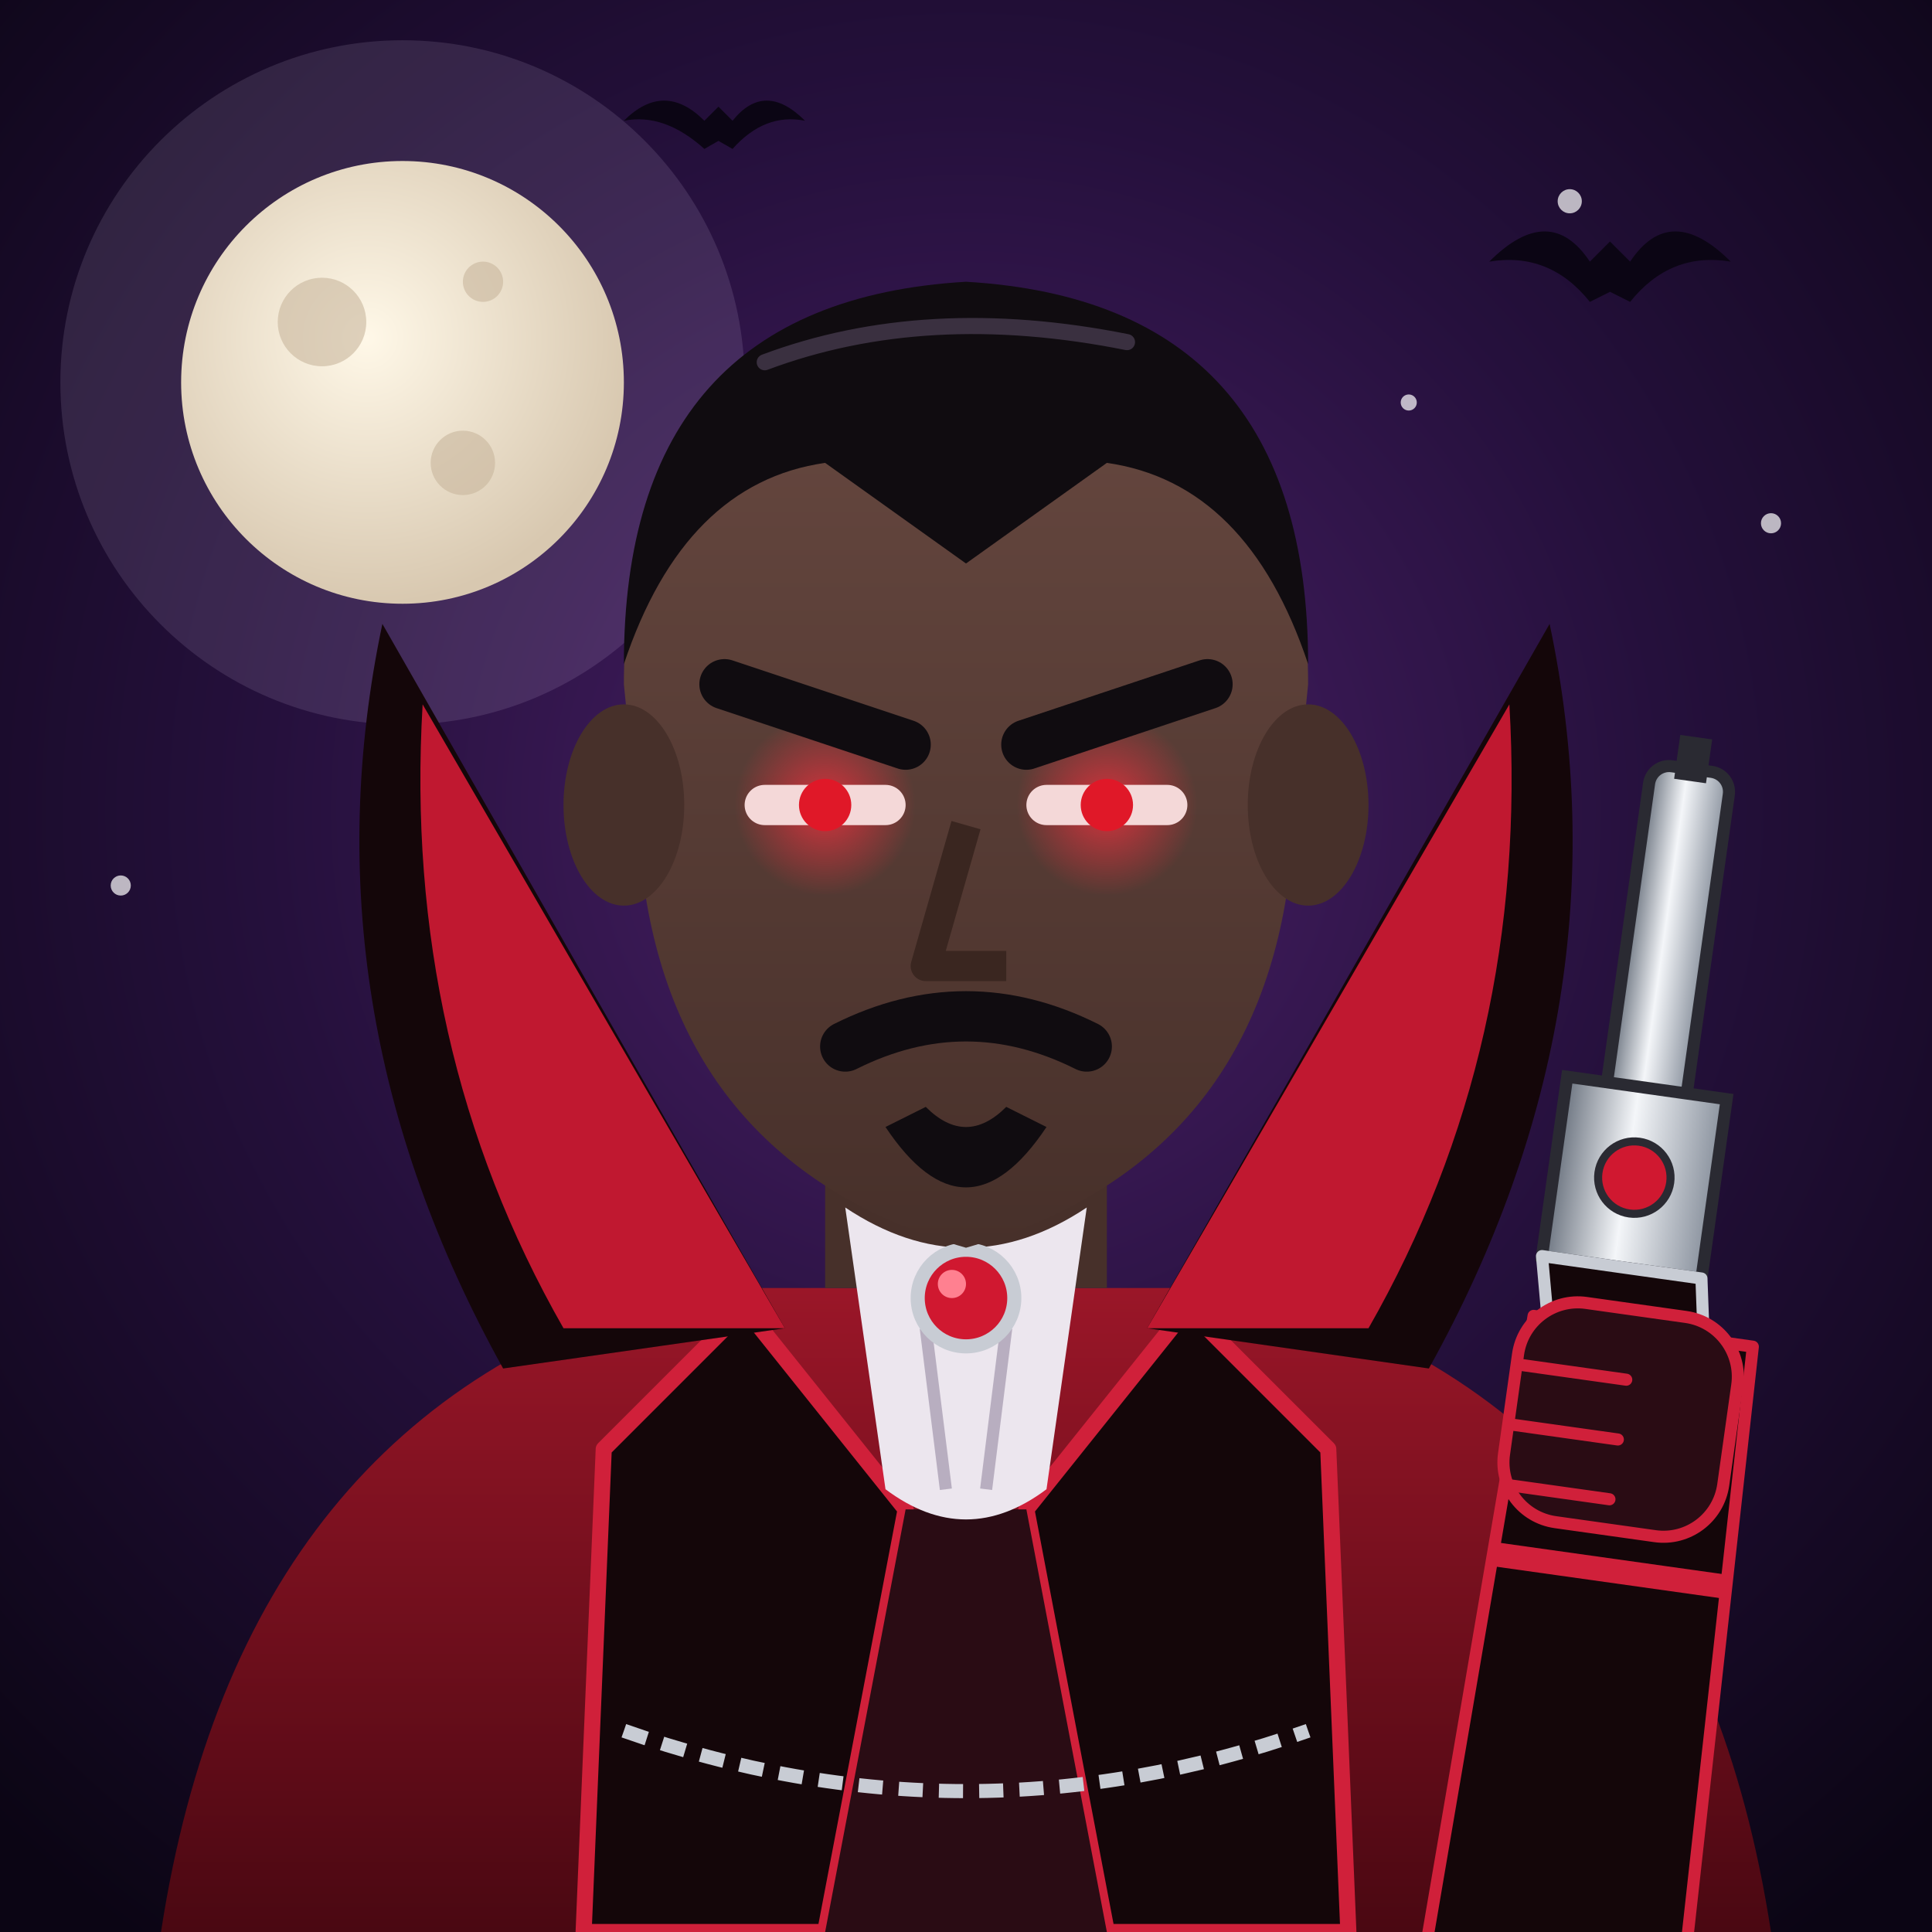
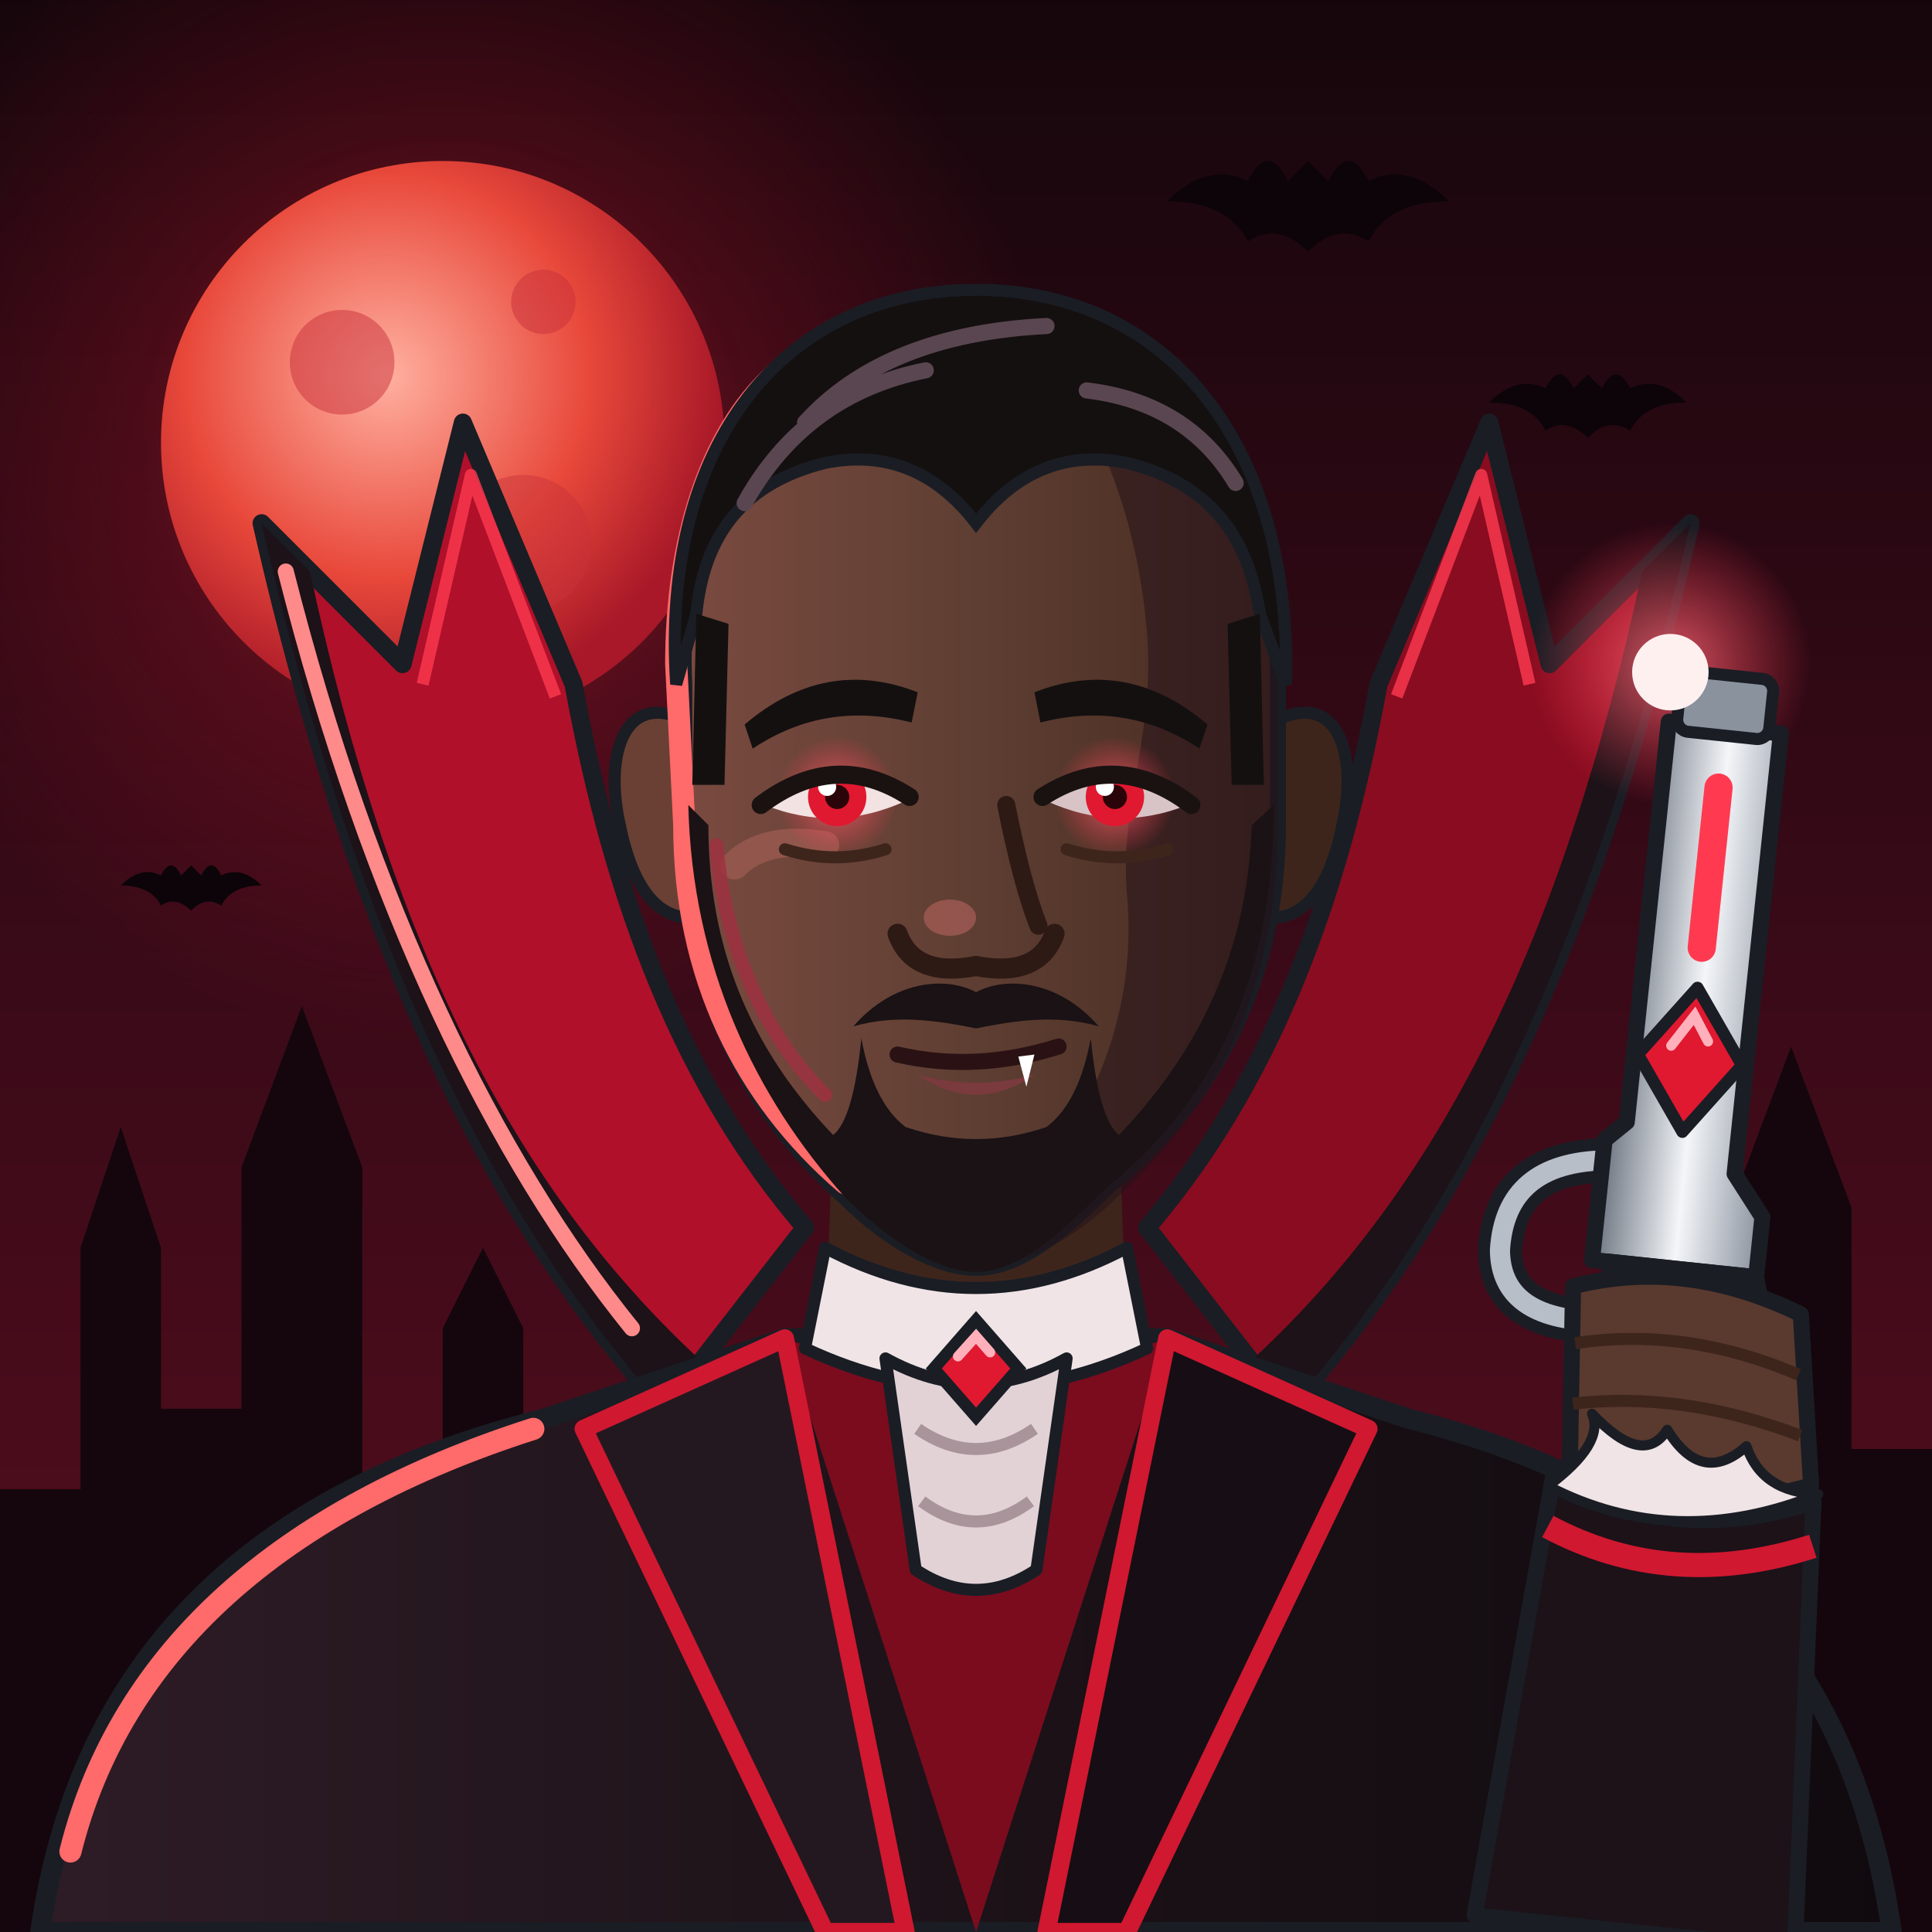
<svg xmlns="http://www.w3.org/2000/svg" width="384" height="384" viewBox="0 0 96 96">
  <defs>
-     <radialGradient id="bg" cx="0.5" cy="0.42" r="0.72">
-       <stop offset="0" stop-color="#4a2068" />
-       <stop offset="0.5" stop-color="#25103c" />
-       <stop offset="1" stop-color="#0b0514" />
+     <linearGradient id="sky" x1="0" y1="0" x2="0" y2="1">
+       <stop offset="0" stop-color="#16060c" />
+       <stop offset="0.5" stop-color="#3a0a18" />
+       <stop offset="1" stop-color="#5a0e1e" />
+     </linearGradient>
+     <radialGradient id="moonglow" cx="0.5" cy="0.5" r="0.5">
+       <stop offset="0" stop-color="#ff5a5a" stop-opacity="0.6" />
+       <stop offset="0.5" stop-color="#d01830" stop-opacity="0.22" />
+       <stop offset="1" stop-color="#d01830" stop-opacity="0" />
    </radialGradient>
-     <radialGradient id="moon" cx="0.42" cy="0.4" r="0.6">
-       <stop offset="0" stop-color="#fff8e8" />
-       <stop offset="1" stop-color="#d8c8b0" />
+     <radialGradient id="moon" cx="0.4" cy="0.38" r="0.6">
+       <stop offset="0" stop-color="#ffb0a0" />
+       <stop offset="0.6" stop-color="#e8483a" />
+       <stop offset="1" stop-color="#a81828" />
    </radialGradient>
-     <radialGradient id="eyeglow" cx="0.5" cy="0.5" r="0.5">
-       <stop offset="0" stop-color="#ff3040" stop-opacity="0.75" />
-       <stop offset="1" stop-color="#ff3040" stop-opacity="0" />
+     <radialGradient id="redglow" cx="0.5" cy="0.5" r="0.5">
+       <stop offset="0" stop-color="#ff6a78" stop-opacity="0.8" />
+       <stop offset="1" stop-color="#ff3a50" stop-opacity="0" />
    </radialGradient>
-     <linearGradient id="skin" x1="0" y1="0" x2="0" y2="1">
-       <stop offset="0" stop-color="#674840" />
-       <stop offset="1" stop-color="#47302a" />
+     <linearGradient id="skin" x1="1" y1="0" x2="0" y2="0">
+       <stop offset="0" stop-color="#46291f" />
+       <stop offset="0.5" stop-color="#5e3e32" />
+       <stop offset="1" stop-color="#7a4a40" />
    </linearGradient>
-     <linearGradient id="coat" x1="0" y1="0" x2="0" y2="1">
-       <stop offset="0" stop-color="#9a1628" />
-       <stop offset="1" stop-color="#4a0812" />
+     <linearGradient id="coat" x1="0" y1="0" x2="1" y2="0">
+       <stop offset="0" stop-color="#2e1c26" />
+       <stop offset="0.5" stop-color="#1c1218" />
+       <stop offset="1" stop-color="#100a0e" />
    </linearGradient>
    <linearGradient id="silver" x1="0" y1="0" x2="1" y2="0">
      <stop offset="0" stop-color="#6c7480" />
-       <stop offset="0.45" stop-color="#f4f6f9" />
+       <stop offset="0.5" stop-color="#f4f6f9" />
      <stop offset="1" stop-color="#8a929e" />
    </linearGradient>
  </defs>
-   <rect width="96" height="96" fill="url(#bg)" />
-   <circle cx="20" cy="19" r="17" fill="#f0e0ff" opacity="0.12" />
-   <circle cx="20" cy="19" r="11" fill="url(#moon)" />
-   <circle cx="16" cy="16" r="2.2" fill="#c8b69c" opacity="0.6" />
-   <circle cx="23" cy="23" r="1.6" fill="#c8b69c" opacity="0.6" />
-   <circle cx="24" cy="14" r="1" fill="#c8b69c" opacity="0.6" />
-   <g fill="#ffffff" opacity="0.7">
-     <circle cx="78" cy="10" r="0.6" />
-     <circle cx="88" cy="26" r="0.5" />
-     <circle cx="70" cy="20" r="0.4" />
-     <circle cx="6" cy="44" r="0.5" />
+   <rect width="96" height="96" fill="url(#sky)" />
+   <circle cx="22" cy="22" r="30" fill="url(#moonglow)" />
+   <circle cx="22" cy="22" r="14" fill="url(#moon)" />
+   <circle cx="17" cy="18" r="2.6" fill="#c8303a" opacity="0.5" />
+   <circle cx="26" cy="27" r="3.4" fill="#c8303a" opacity="0.45" />
+   <circle cx="27" cy="15" r="1.6" fill="#c8303a" opacity="0.5" />
+   <path d="M 0 74 L 4 74 L 4 62 L 6 56 L 8 62 L 8 70 L 12 70 L 12 58 L 15 50 L 18 58 L 18 74 L 22 74 L 22 66 L 24 62 L 26 66 L 26 96 L 0 96 Z" fill="#14060c" />
+   <path d="M 96 72 L 92 72 L 92 60 L 89 52 L 86 60 L 86 96 L 96 96 Z" fill="#14060c" />
+   <g fill="#0c0408">
+     <path d="M 58 10 Q 60 8 62 9 Q 63 7 64 9 L 65 8 L 66 9 Q 67 7 68 9 Q 70 8 72 10 Q 69 10 68 12 Q 66.5 11 65 12.5 Q 63.5 11 62 12 Q 61 10 58 10 Z" />
+     <path d="M 74 20 Q 75.4 18.6 76.8 19.3 Q 77.5 17.9 78.2 19.3 L 78.9 18.6 L 79.6 19.3 Q 80.3 17.9 81 19.3 Q 82.4 18.6 83.8 20 Q 81.7 20 81 21.4 Q 79.9 20.7 78.9 21.75 Q 77.8 20.7 76.8 21.4 Q 76.1 20 74 20 Z" />
+     <path d="M 6 44 Q 7 43 8 43.5 Q 8.5 42.5 9 43.5 L 9.5 43 L 10 43.5 Q 10.5 42.5 11 43.5 Q 12 43 13 44 Q 11.5 44 11 45 Q 10.2 44.5 9.5 45.25 Q 8.7 44.5 8 45 Q 7.5 44 6 44 Z" />
  </g>
-   <path d="M 74 13 Q 77 10 79 13 L 80 12 L 81 13 Q 83 10 86 13 Q 83 12.5 81 15 L 80 14.5 L 79 15 Q 77 12.5 74 13 Z" fill="#0b0514" />
-   <path d="M 31 6 Q 33 4 35 6 L 35.7 5.3 L 36.4 6 Q 38 4 40 6 Q 38 5.6 36.4 7.4 L 35.7 7 L 35 7.4 Q 33 5.6 31 6 Z" fill="#0b0514" />
-   <path d="M 8 96 Q 12 70 34 64 L 62 64 Q 84 70 88 96 Z" fill="url(#coat)" />
-   <path d="M 37 65 L 45 75 L 41 96 L 29 96 L 30 72 Z" fill="#140609" stroke="#d0203a" stroke-width="0.8" stroke-linejoin="round" />
-   <path d="M 59 65 L 51 75 L 55 96 L 67 96 L 66 72 Z" fill="#140609" stroke="#d0203a" stroke-width="0.8" stroke-linejoin="round" />
-   <path d="M 45 75 L 51 75 L 55 96 L 41 96 Z" fill="#2a0c14" />
-   <path d="M 31 86 Q 48 92 65 86" fill="none" stroke="#c8ccd4" stroke-width="0.7" stroke-dasharray="1.2 0.8" />
-   <path d="M 39 66 L 19 31 Q 15 50 25 68 Z" fill="#140609" />
-   <path d="M 39 66 L 21 35 Q 20 52 28 66 Z" fill="#c01830" />
-   <path d="M 57 66 L 77 31 Q 81 50 71 68 Z" fill="#140609" />
-   <path d="M 57 66 L 75 35 Q 76 52 68 66 Z" fill="#c01830" />
-   <path d="M 41 54 L 41 64 L 55 64 L 55 54 Z" fill="#47302a" />
-   <path d="M 42 60 Q 48 64 54 60 L 52 74 Q 48 77 44 74 Z" fill="#ece6ee" />
-   <path d="M 46 66 L 47 74 M 50 66 L 49 74" stroke="#b8aec0" stroke-width="0.6" />
-   <circle cx="48" cy="64.5" r="2.4" fill="#d01830" stroke="#c8ccd4" stroke-width="0.7" />
-   <circle cx="47.3" cy="63.8" r="0.7" fill="#ff8090" />
-   <path d="M 31 34 Q 31 18 48 17 Q 65 18 65 34 L 64 44 Q 62 58 48 62 Q 34 58 32 44 Z" fill="url(#skin)" />
-   <ellipse cx="31" cy="40" rx="3" ry="5" fill="#47302a" />
-   <ellipse cx="65" cy="40" rx="3" ry="5" fill="#47302a" />
-   <path d="M 31 33 Q 31 15 48 14 Q 65 15 65 33 Q 62 24 55 23 L 48 28 L 41 23 Q 34 24 31 33 Z" fill="#100c10" />
-   <path d="M 38 18 Q 46 15 56 17" fill="none" stroke="#3a3040" stroke-width="0.8" stroke-linecap="round" />
-   <circle cx="41" cy="40" r="4.5" fill="url(#eyeglow)" />
-   <circle cx="55" cy="40" r="4.5" fill="url(#eyeglow)" />
-   <path d="M 36 34 L 45 37 M 51 37 L 60 34" stroke="#100c10" stroke-width="2.5" stroke-linecap="round" />
-   <path d="M 38 40 L 44 40 M 52 40 L 58 40" stroke="#f4d8d8" stroke-width="2" stroke-linecap="round" />
-   <circle cx="41" cy="40" r="1.3" fill="#e01828" />
-   <circle cx="55" cy="40" r="1.3" fill="#e01828" />
-   <path d="M 48 41 L 46 48 L 50 48" fill="none" stroke="#3a2620" stroke-width="1.5" stroke-linejoin="round" />
-   <path d="M 42 52 Q 48 49 54 52" fill="none" stroke="#100c10" stroke-width="2.5" stroke-linecap="round" />
-   <path d="M 44 56 Q 48 62 52 56 L 50 55 Q 48 57 46 55 Z" fill="#100c10" />
-   <g transform="rotate(8 81 60)">
-     <rect x="79" y="38" width="4" height="17" rx="1" fill="url(#silver)" stroke="#2a2a32" stroke-width="0.6" />
-     <rect x="80.2" y="36.4" width="1.6" height="2.2" fill="#2a2a32" />
-     <path d="M 77 54 L 85 54 L 85 63 L 77 63 Z" fill="url(#silver)" stroke="#2a2a32" stroke-width="0.6" />
-     <circle cx="81" cy="58.5" r="1.8" fill="#d01830" stroke="#2a2a32" stroke-width="0.4" />
-     <path d="M 77 63 L 85 63 L 87.5 77 L 80.5 78 Z" fill="#140609" stroke="#c8ccd4" stroke-width="0.6" stroke-linejoin="round" />
-     <path d="M 77 66 L 88 66 L 89 100 L 76 100 Z" fill="#140609" stroke="#d0203a" stroke-width="0.6" stroke-linejoin="round" />
-     <path d="M 76.6 78 L 88.4 78" stroke="#d0203a" stroke-width="1.2" />
-     <rect x="76.5" y="65" width="11" height="11" rx="3" fill="#2a0c14" stroke="#d0203a" stroke-width="0.6" />
-     <path d="M 76.8 68.5 L 82 68.5 M 76.8 71.5 L 82 71.5 M 76.8 74.5 L 82 74.5" stroke="#d0203a" stroke-width="0.6" stroke-linecap="round" />
+   <path d="M 33 70 C 25 61 18 48 13 26 L 20 33 L 23 21 L 28.5 34 C 30.5 45 34 54 40 61 Z" fill="#b0102a" stroke="#1a1d24" stroke-width="0.9" stroke-linejoin="round" />
+   <path d="M 64 70 C 72 61 79 48 84 26 L 77 33 L 74 21 L 68.5 34 C 66.5 45 63 54 57 61 Z" fill="#8a0c20" stroke="#1a1d24" stroke-width="0.9" stroke-linejoin="round" />
+   <path d="M 33 70 C 25 61 18 48 13 26 L 15.4 28.4 C 19.4 47 25.6 59 34.6 67.4 Z M 64 70 C 72 61 79 48 84 26 L 81.6 28.4 C 77.6 47 71.4 59 62.4 67.4 Z" fill="#1c1218" />
+   <path d="M 31.4 66 C 24.6 57.6 18.4 45 14.2 28.4" fill="none" stroke="#ff8a8a" stroke-width="0.8" stroke-linecap="round" />
+   <path d="M 21 34 L 23.4 23.6 L 27.6 34.6 M 76 34 L 73.6 23.6 L 69.4 34.6" fill="none" stroke="#ff3a50" stroke-width="0.6" stroke-linejoin="round" opacity="0.8" />
+   <path d="M 2 96 C 4 82 13 74 27 70.5 L 39 66.5 L 58 66.5 L 70 70.5 C 84 74 92 82 94 96 Z" fill="url(#coat)" stroke="#1a1d24" stroke-width="1" />
+   <path d="M 26.5 71 C 14 75 6 82 3.5 92" fill="none" stroke="#ff6a6a" stroke-width="1.1" stroke-linecap="round" />
+   <path d="M 41.5 53 L 41 67 Q 48.5 70 56 67 L 55.5 53 Z" fill="#3e251c" />
+   <path d="M 39 66.5 L 48.5 96 L 58 66.5 Q 48.5 70 39 66.5 Z" fill="#7a0c1e" />
+   <path d="M 41 62 Q 48.5 66 56 62 L 57 67 Q 48.5 71 40 67 Z" fill="#f0e4e6" stroke="#1a1d24" stroke-width="0.6" stroke-linejoin="round" />
+   <path d="M 44 67.5 Q 48.5 70 53 67.5 L 51.5 78 Q 48.5 80 45.5 78 Z" fill="#e2d2d6" stroke="#1a1d24" stroke-width="0.6" stroke-linejoin="round" />
+   <path d="M 45.6 71 Q 48.5 73 51.4 71 M 45.8 74.6 Q 48.5 76.6 51.2 74.6" fill="none" stroke="#a8949a" stroke-width="0.6" />
+   <path d="M 48.5 65.6 L 50.6 68 L 48.5 70.4 L 46.4 68 Z" fill="#e01830" stroke="#1a1d24" stroke-width="0.6" />
+   <path d="M 47.6 67.4 L 48.5 66.4 L 49.2 67.2" fill="none" stroke="#ffb0ba" stroke-width="0.5" stroke-linecap="round" />
+   <path d="M 39 66.5 L 29 71 L 41 96 L 45 96 Z" fill="#241820" stroke="#d01830" stroke-width="0.9" stroke-linejoin="round" />
+   <path d="M 58 66.5 L 68 71 L 56 96 L 52 96 Z" fill="#160e14" stroke="#d01830" stroke-width="0.9" stroke-linejoin="round" />
+   <path d="M 34.5 36 C 31 34 30 37.5 30.8 41 C 31.5 44.5 33 46 35 45.5 Z" fill="#6a4034" stroke="#1a1d24" stroke-width="0.6" />
+   <path d="M 63 36 C 66.5 34 67.5 37.5 66.7 41 C 66 44.5 64.5 46 62.5 45.5 Z" fill="#3e251c" stroke="#1a1d24" stroke-width="0.6" />
+   <path d="M 34 34 C 33.5 24 39 16 48.5 16 C 58 16 63.5 23 63.5 33 L 63.5 41 C 63.5 49 60 55 55 59 C 52.5 61.5 50.5 63 48.5 63 C 46.5 63 44 61.5 42 59.5 C 37 55 34 49 34 41 Z" fill="url(#skin)" stroke="#1a1d24" stroke-width="0.8" />
+   <path d="M 56 16.8 C 60 18.5 64 24 63.5 34 L 63.5 41 C 63.5 49 60.5 55 55.5 59.5 C 53.5 61.5 51 62.8 49 63 L 50.5 59.5 C 54.5 55.5 56.5 50 56 44.5 C 55.6 40 57.4 36.5 57 31.5 C 56.5 25.5 54.5 20.5 51 16.4 Z" fill="#24121a" opacity="0.55" />
+   <path d="M 38.5 18.6 C 35.2 21.6 33.6 27 33.6 33 L 34 41 C 34 48.5 37 54.5 42 58.8" fill="none" stroke="#ff6a6a" stroke-width="1.1" stroke-linecap="round" />
+   <path d="M 36.5 43 Q 38 41.5 41 42" fill="none" stroke="#9a5a50" stroke-width="1.4" stroke-linecap="round" opacity="0.8" />
+   <path d="M 33.6 34 C 32.8 22 39 14.4 48.5 14.4 C 58 14.4 64.2 22 63.9 34 L 62.6 30.5 C 62 26.5 60 24 56 23 C 53 22.4 50.5 23.4 48.5 26 C 46.5 23.4 44 22.4 41 23 C 37 24 35 26.5 34.6 30.5 Z" fill="#141010" stroke="#1a1d24" stroke-width="0.6" />
+   <path d="M 40 21 Q 44 16.6 52 16.2 M 37 25 Q 40 19.6 46 18.4 M 54 19.4 Q 59 20 61.4 24" fill="none" stroke="#5a4650" stroke-width="0.8" stroke-linecap="round" />
+   <path d="M 34.6 30.5 L 34.4 39 L 36 39 L 36.2 31 Z M 62.6 30.5 L 62.8 39 L 61.2 39 L 61 31 Z" fill="#141010" />
+   <path d="M 37 36 Q 41 32.6 45.6 34.4 L 45.3 35.9 Q 41 34.8 37.4 37.2 Z" fill="#141010" />
+   <path d="M 60 36 Q 56 32.6 51.4 34.4 L 51.7 35.9 Q 56 34.8 59.6 37.2 Z" fill="#141010" />
+   <circle cx="41.6" cy="39.6" r="3" fill="url(#redglow)" />
+   <circle cx="55.4" cy="39.6" r="3" fill="url(#redglow)" />
+   <path d="M 38 40 Q 41.5 37.6 45 39.8 Q 41.5 41.4 38 40 Z" fill="#f2e2e2" />
+   <path d="M 52 39.8 Q 55.5 37.6 59 40 Q 55.5 41.4 52 39.8 Z" fill="#d8c4c6" />
+   <circle cx="41.6" cy="39.6" r="1.45" fill="#e01830" />
+   <circle cx="55.4" cy="39.6" r="1.45" fill="#e01830" />
+   <circle cx="41.6" cy="39.6" r="0.6" fill="#2a0408" />
+   <circle cx="55.4" cy="39.6" r="0.6" fill="#2a0408" />
+   <circle cx="41.1" cy="39.1" r="0.45" fill="#ffffff" />
+   <circle cx="54.9" cy="39.1" r="0.45" fill="#ffffff" />
+   <path d="M 37.8 40 Q 41.5 37.2 45.2 39.6 M 51.8 39.6 Q 55.5 37.2 59.2 40" fill="none" stroke="#1a1210" stroke-width="0.9" stroke-linecap="round" />
+   <path d="M 39 42.2 Q 41.5 43 44 42.2 M 53 42.2 Q 55.5 43 58 42.2" fill="none" stroke="#3e251c" stroke-width="0.6" stroke-linecap="round" />
+   <path d="M 50 40 Q 50.8 44 51.6 46" fill="none" stroke="#2e1a14" stroke-width="0.9" stroke-linecap="round" />
+   <path d="M 44.6 46.4 Q 45.4 48.6 48.5 48 Q 51.6 48.6 52.4 46.4" fill="none" stroke="#2e1a14" stroke-width="1" stroke-linecap="round" />
+   <ellipse cx="47.2" cy="45.6" rx="1.3" ry="0.9" fill="#a05a54" opacity="0.8" />
+   <path d="M 34.2 40 C 34.4 48 37.5 54.5 42 59.5 C 44 61.5 46.5 63.2 48.5 63.2 C 50.5 63.2 52.5 61.5 55 59 C 60 55 63.3 49 63.3 40 L 62.2 41 C 62 47 59.8 52 55.6 56.4 Q 54.6 55.6 54.2 51.6 Q 53.6 54.8 52 56 Q 48.5 57.2 45 56 Q 43.4 54.8 42.8 51.6 Q 42.4 55.6 41.4 56.4 C 37.2 52 35.2 47 35.2 41 Z" fill="#1a1214" />
+   <path d="M 42.4 51 C 44.4 48.7 47 48.5 48.5 49.3 C 50 48.5 52.6 48.7 54.6 51 C 52.5 50.4 50.5 50.7 48.5 51.1 C 46.5 50.7 44.5 50.4 42.4 51 Z" fill="#1a1214" />
+   <path d="M 44.6 52.4 Q 48.5 53.3 52.6 52" fill="none" stroke="#2a1214" stroke-width="0.8" stroke-linecap="round" />
+   <path d="M 45.6 53.4 Q 48.5 55.4 51.4 53.4 Q 48.5 54.2 45.6 53.4 Z" fill="#7a3a3e" />
+   <path d="M 50.6 52.5 L 51.4 52.4 L 51 54 Z" fill="#ffffff" />
+   <path d="M 41 54.4 C 38 51.5 36 47 35.6 42" fill="none" stroke="#a03040" stroke-width="0.7" stroke-linecap="round" opacity="0.8" />
+   <circle cx="83" cy="33" r="7" fill="url(#redglow)" />
+   <g transform="rotate(6 83 60)">
+     <path d="M 79.6 58 Q 74.6 58.6 74.8 63 Q 75.2 66.4 80 66" fill="none" stroke="#1a1d24" stroke-width="2.2" stroke-linecap="round" />
+     <path d="M 79.6 58 Q 74.6 58.6 74.8 63 Q 75.2 66.4 80 66" fill="none" stroke="#b8bec8" stroke-width="1" stroke-linecap="round" />
+     <path d="M 80.4 36 L 86 36 L 86 58 L 87.6 60 L 87.6 63 L 79.4 63 L 79.4 57 L 80.4 56 Z" fill="url(#silver)" stroke="#1a1d24" stroke-width="0.8" stroke-linejoin="round" />
+     <rect x="80.8" y="33.4" width="4.6" height="3" rx="0.6" fill="#8a929e" stroke="#1a1d24" stroke-width="0.6" />
+     <path d="M 83.2 39 L 83.2 47" stroke="#ff3a50" stroke-width="1.4" stroke-linecap="round" />
+     <path d="M 83.2 49 L 85.8 52.6 L 83.2 56.2 L 80.6 52.6 Z" fill="#e01830" stroke="#1a1d24" stroke-width="0.6" stroke-linejoin="round" />
+     <path d="M 82.2 52 L 83.2 50.4 L 84 51.6" fill="none" stroke="#ffb0ba" stroke-width="0.5" stroke-linecap="round" />
+     <path d="M 80.2 63 L 87.6 63 L 91.6 76 L 84.6 77.4 Z" fill="#241c22" stroke="#1a1d24" stroke-width="0.8" stroke-linejoin="round" />
+     <path d="M 78.6 64.4 Q 84 62.4 90 64.6 L 91.4 73 Q 85 75.6 79.4 73.6 Z" fill="#5a3a2e" stroke="#1a1d24" stroke-width="0.8" stroke-linejoin="round" />
+     <path d="M 79 67.2 Q 84.4 65.8 90.2 67.6 M 79.2 70.2 Q 84.6 69 90.6 70.6" fill="none" stroke="#3e251c" stroke-width="0.6" />
+     <path d="M 78.6 74 Q 85 76.8 91.6 73.8 L 93 96 L 77 96 Z" fill="#1c1218" stroke="#1a1d24" stroke-width="0.8" stroke-linejoin="round" />
+     <path d="M 78.4 74.4 Q 81 72 80.2 70.6 Q 83 73 84 71 Q 86 73.6 88 71.4 Q 89 73.6 91.8 73.4 Q 85 77 78.4 74.4 Z" fill="#f0e4e6" stroke="#1a1d24" stroke-width="0.5" stroke-linejoin="round" />
+     <path d="M 78.6 76.4 Q 85 79 91.8 76" fill="none" stroke="#d01830" stroke-width="1.2" />
  </g>
+   <circle cx="83" cy="33.4" r="1.9" fill="#fff0f0" />
</svg>
